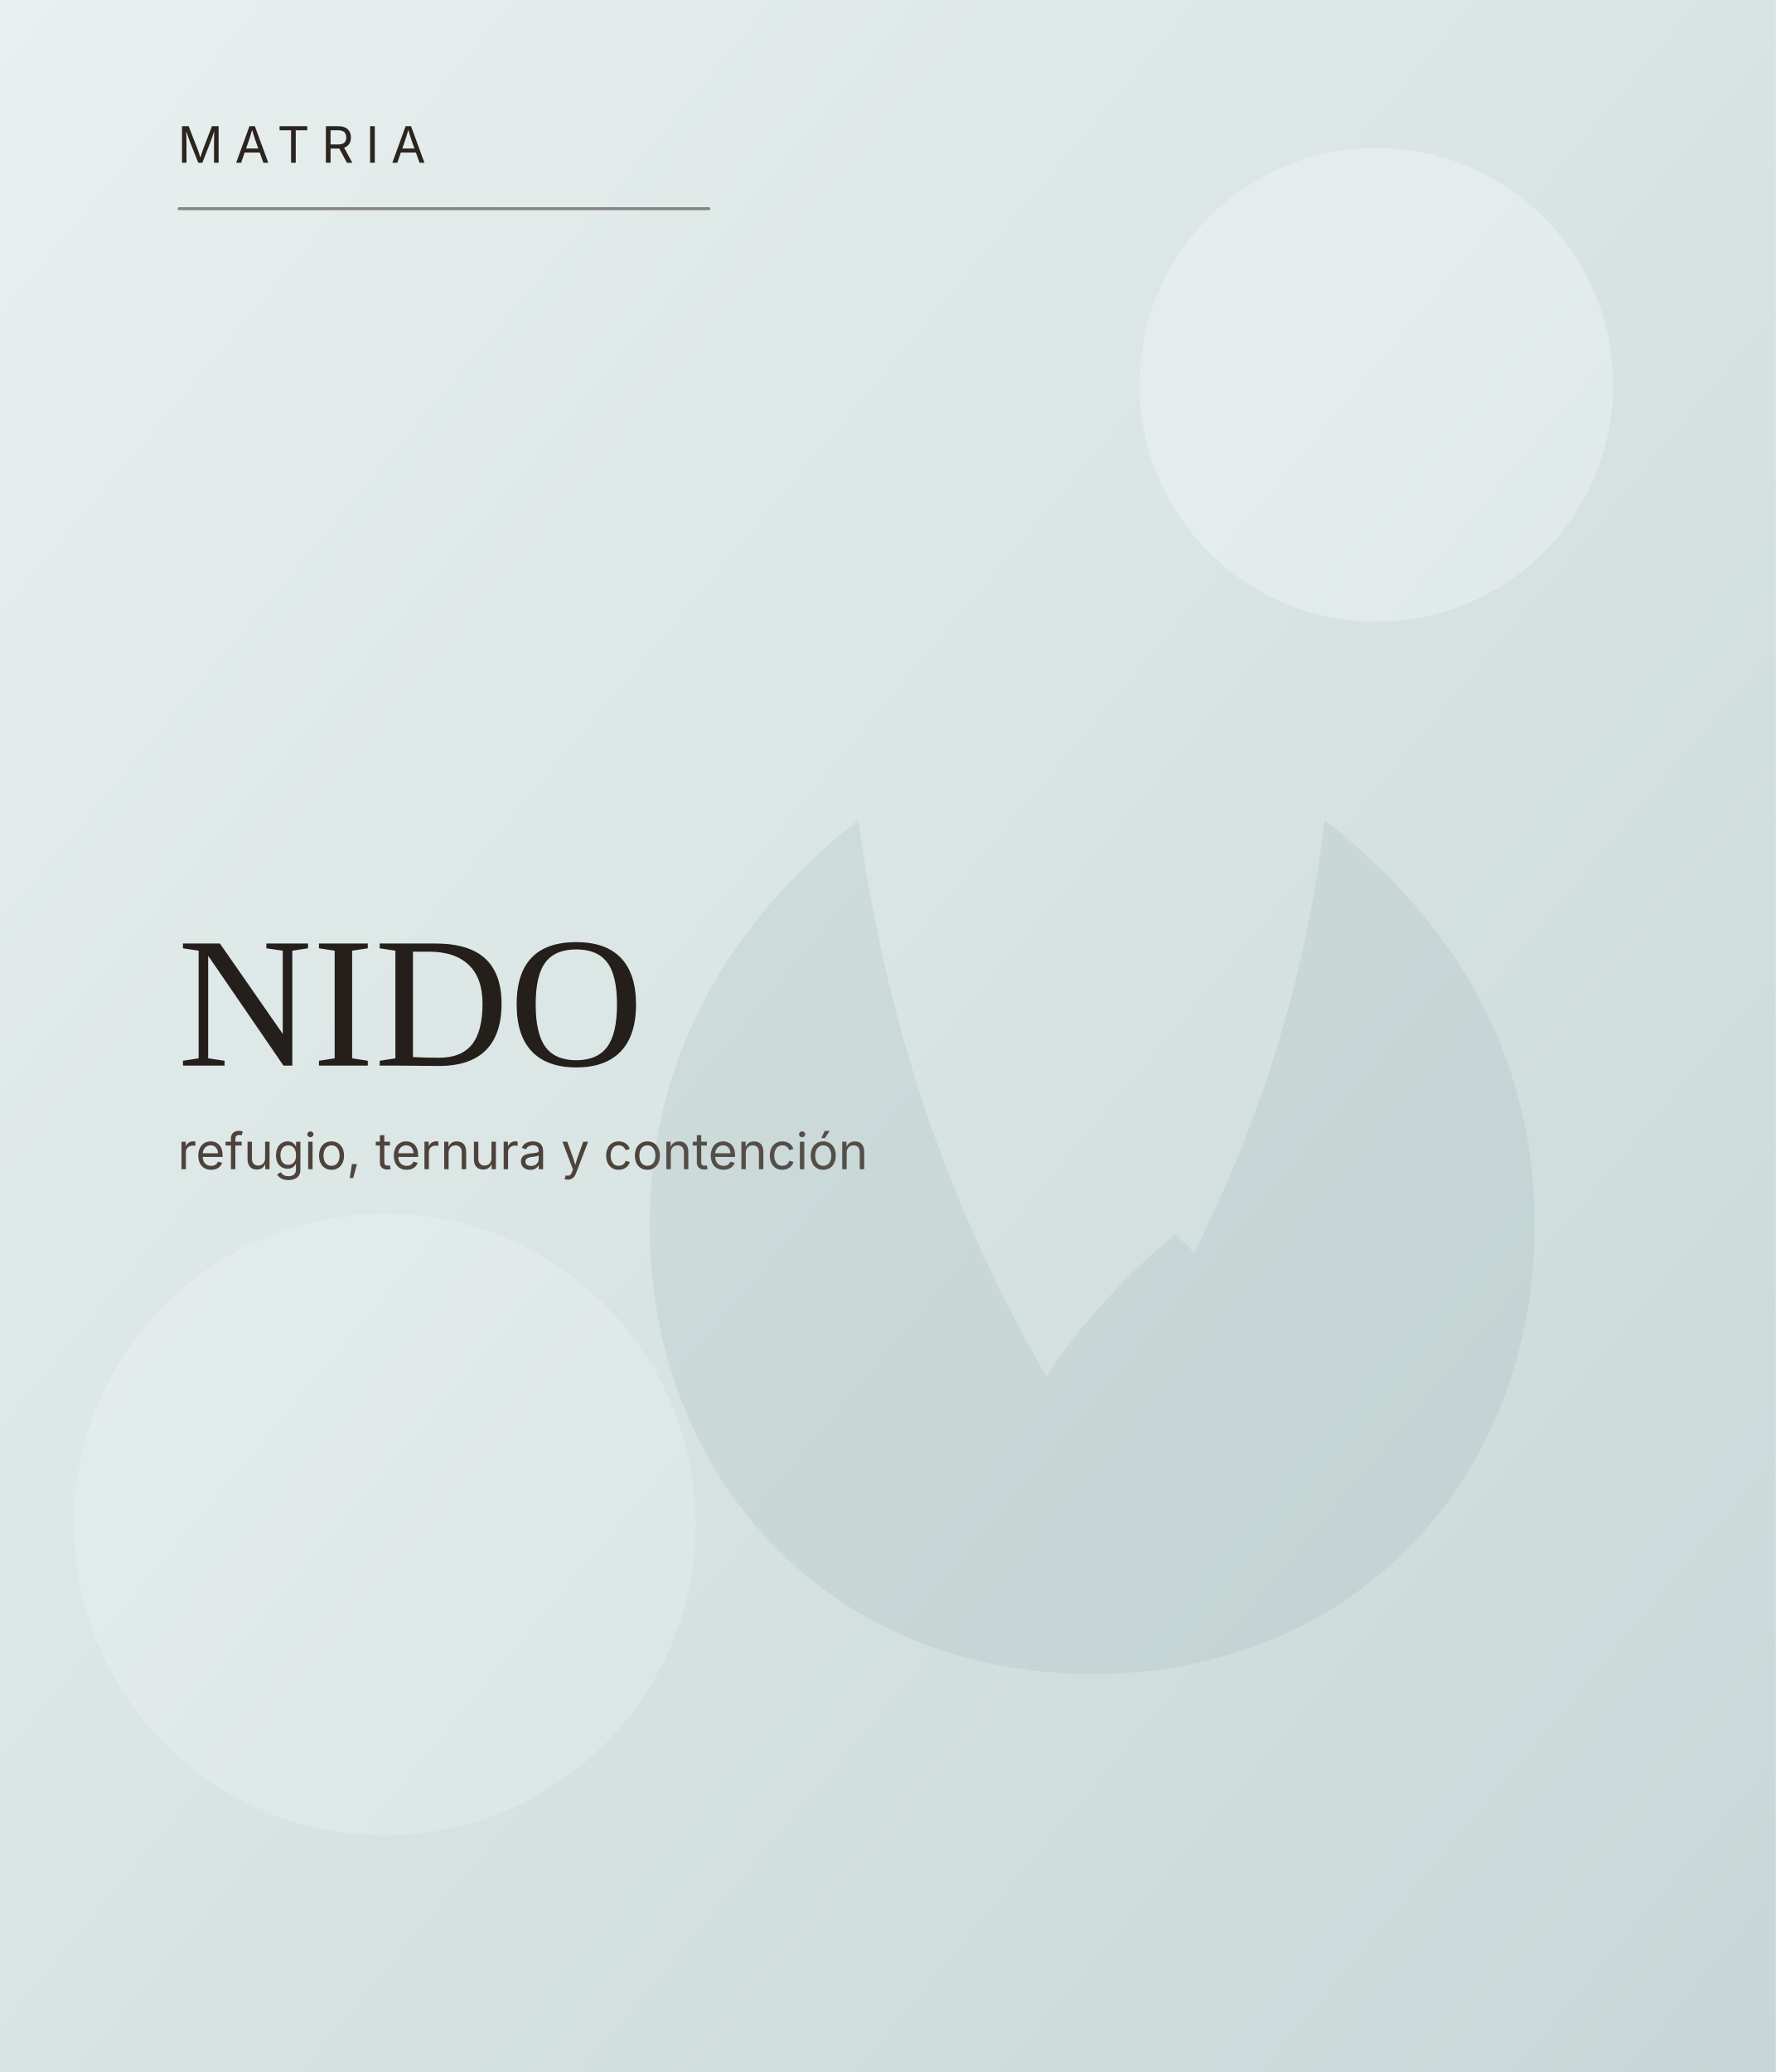
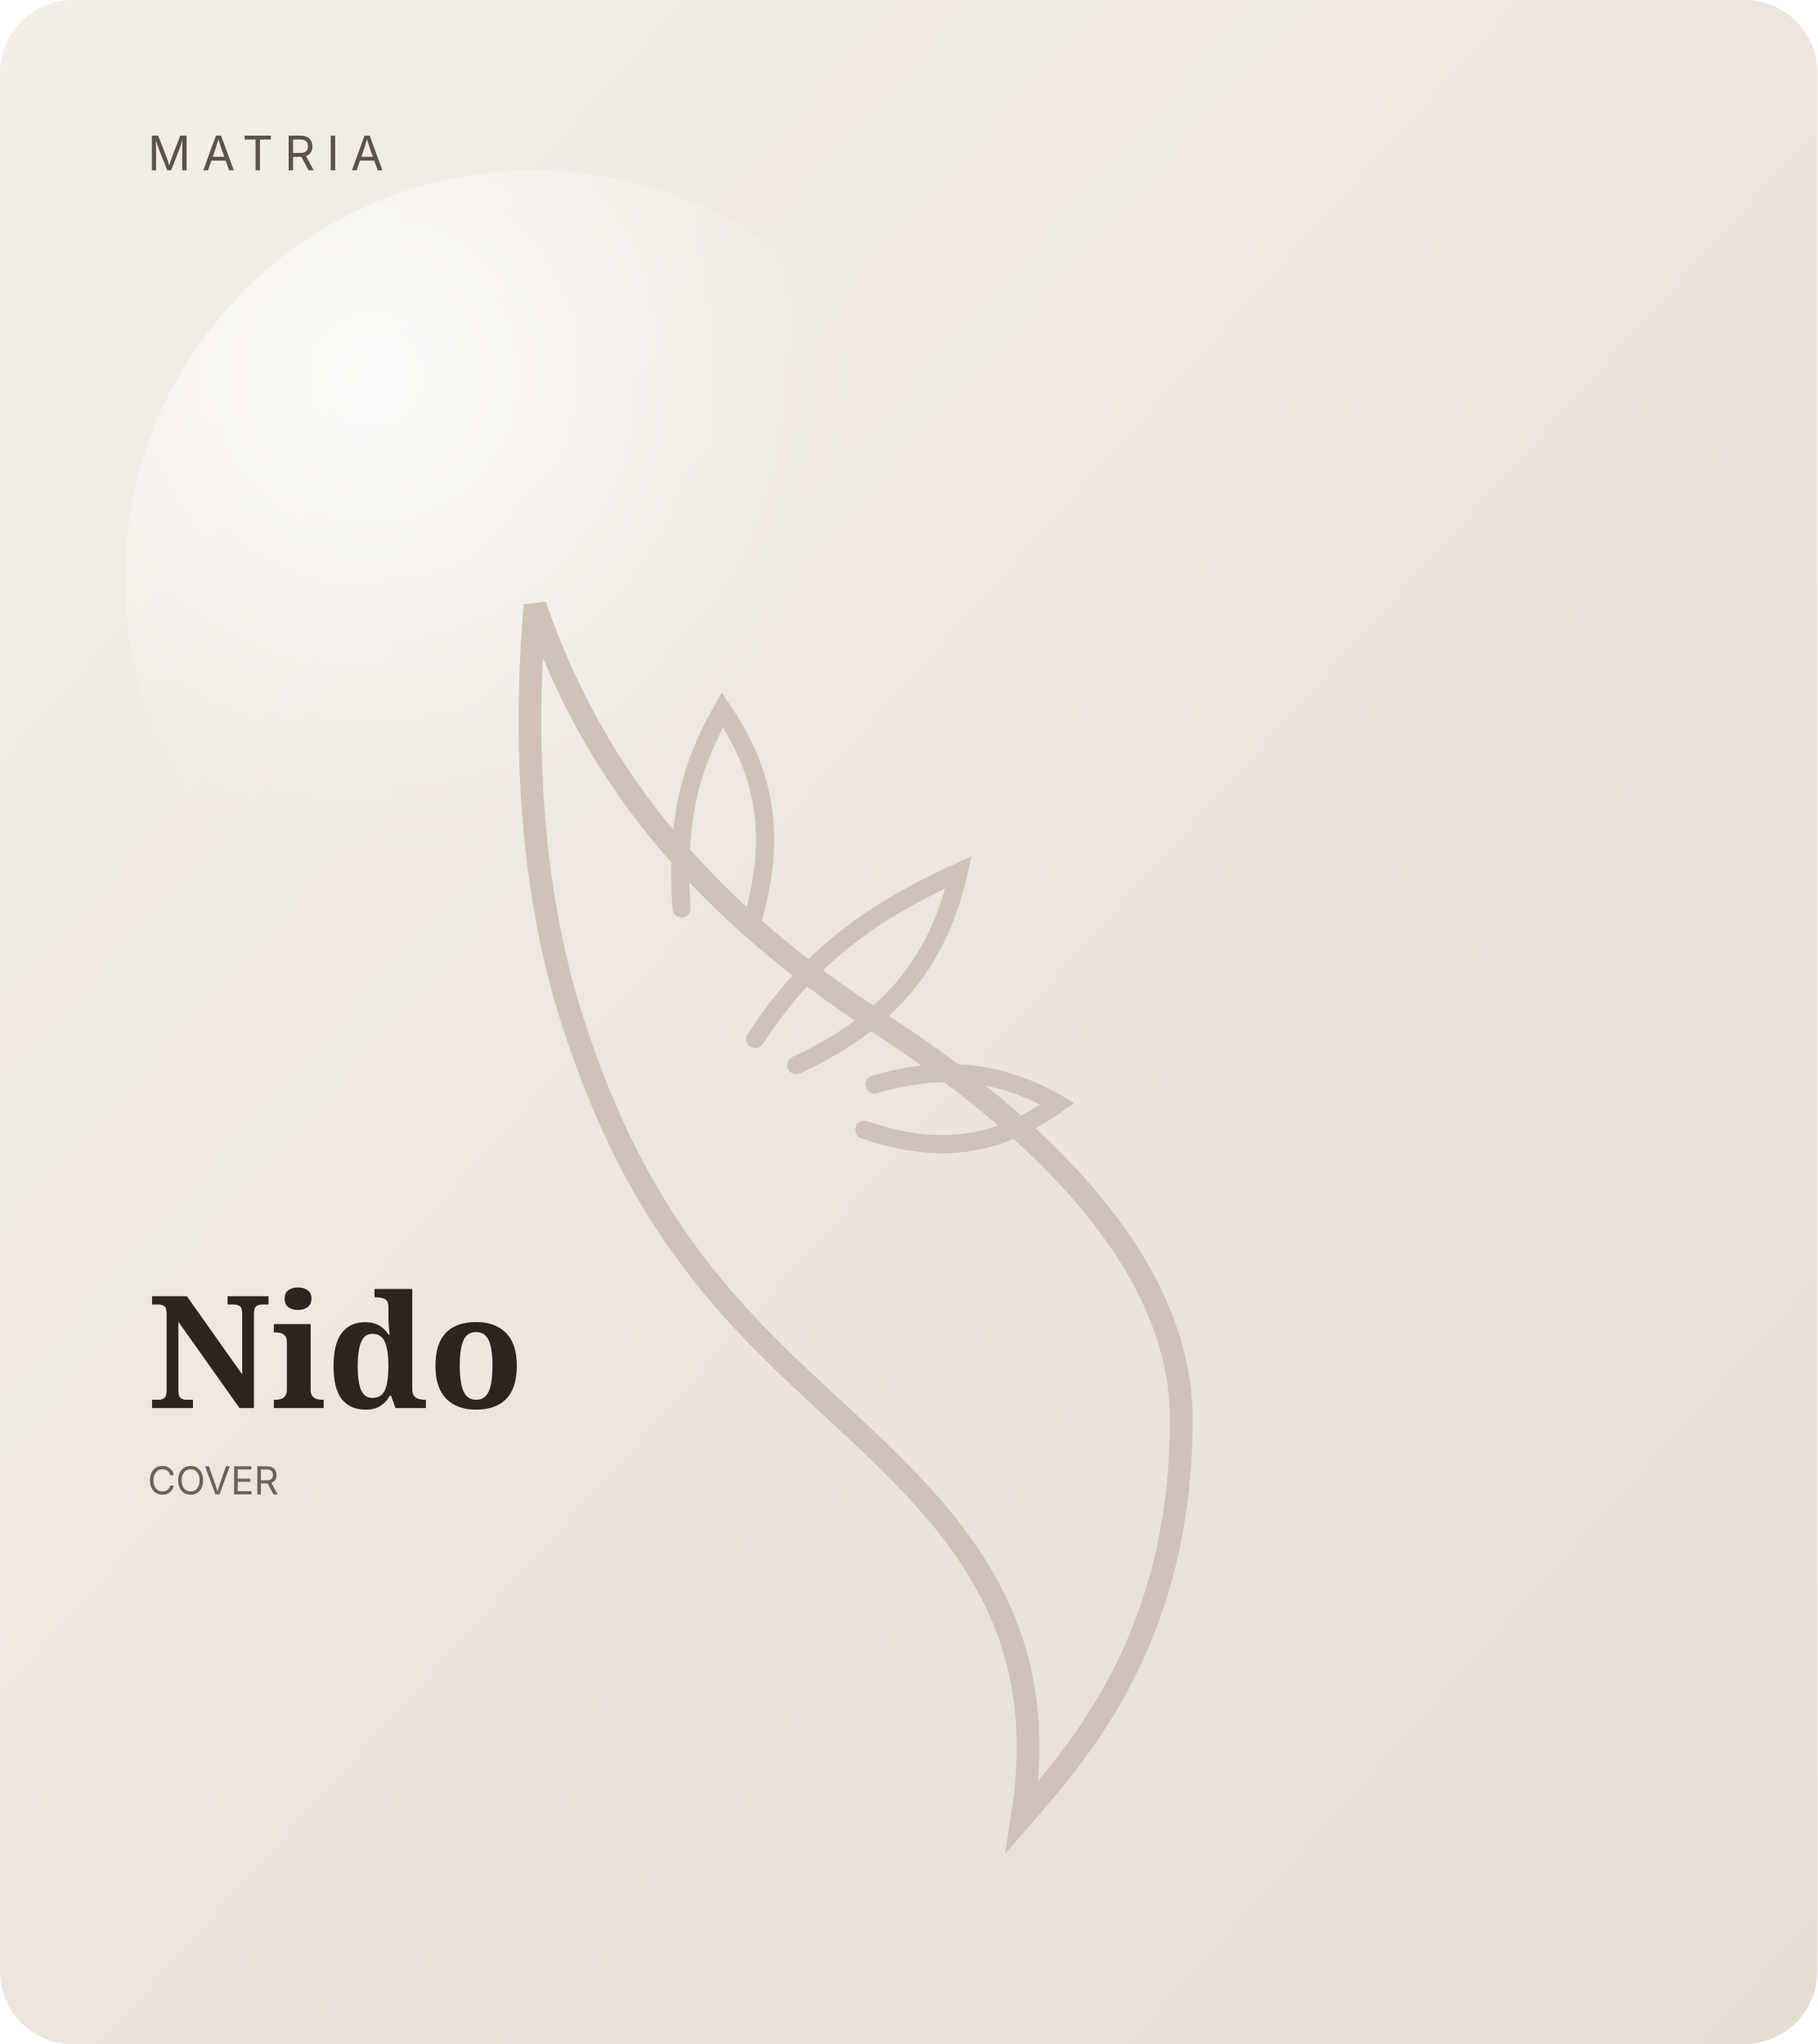
- <svg xmlns="http://www.w3.org/2000/svg" width="1200" height="1400" viewBox="0 0 1200 1400" role="img" aria-label="NIDO">
+ <svg xmlns="http://www.w3.org/2000/svg" width="1600" height="1800" viewBox="0 0 1600 1800" role="img" aria-label="Nido">
  <defs>
-     <linearGradient id="g" x1="0" y1="0" x2="1" y2="1">
-       <stop offset="0%" stop-color="#e9f0ef" />
-       <stop offset="100%" stop-color="#c7d7d7" />
+     <linearGradient id="g" x1="0" x2="1" y1="0" y2="1">
+       <stop offset="0%" stop-color="#f3efe8" />
+       <stop offset="100%" stop-color="#e6ddd3" />
    </linearGradient>
+     <radialGradient id="r" cx="30%" cy="25%" r="60%">
+       <stop offset="0%" stop-color="#ffffff" stop-opacity="0.75" />
+       <stop offset="100%" stop-color="#ffffff" stop-opacity="0" />
+     </radialGradient>
  </defs>
-   <rect width="1200" height="1400" fill="url(#g)" />
-   <circle cx="930" cy="260" r="160" fill="rgba(255,255,255,0.28)" />
-   <circle cx="260" cy="1030" r="210" fill="rgba(255,255,255,0.18)" />
-   <rect x="120" y="140" width="360" height="2" rx="1" fill="#3a312a" opacity="0.55" />
-   <text x="120" y="110" font-family="Inter, Arial, sans-serif" font-size="34" letter-spacing="8" fill="#2b241f">MATRIA</text>
-   <text x="120" y="720" font-family="Georgia, 'Times New Roman', serif" font-size="126" fill="#241f1a">NIDO</text>
-   <text x="120" y="790" font-family="Inter, Arial, sans-serif" font-size="34" fill="#4d433b">refugio, ternura y contención</text>
-   <path d="M760 930c75-120 120-245 135-376 92 72 142 163 142 274 0 168-119 303-299 303s-299-135-299-303c0-110 50-202 141-274 18 134 59 258 127 376 24-36 53-68 87-96 30 27 54 60 66 96Z" fill="#7f9a97" opacity="0.14" />
+   <rect width="1600" height="1800" rx="64" fill="url(#g)" />
+   <circle cx="470" cy="510" r="360" fill="url(#r)" />
+   <path d="M1040 1250c0 190-88 290-140 350 18-114-11-201-95-290-102-109-223-172-299-405-31-93-48-217-35-372 55 160 157 272 300 366 144 93 269 214 269 351Z" fill="none" stroke="#cfc3b8" stroke-width="20" stroke-linecap="round" />
+   <path d="M665 915c52-81 116-118 179-147-17 74-56 130-143 170" fill="none" stroke="#cfc3b8" stroke-width="16" stroke-linecap="round" />
+   <path d="M600 800c-5-76 7-124 36-175 39 58 47 112 27 184" fill="none" stroke="#cfc3b8" stroke-width="16" stroke-linecap="round" />
+   <path d="M770 955c58-17 109-13 161 17-52 37-102 46-170 23" fill="none" stroke="#cfc3b8" stroke-width="16" stroke-linecap="round" />
+   <text x="130" y="150" fill="#5b534b" font-family="Inter, Arial, sans-serif" font-size="42" letter-spacing="10">MATRIA</text>
+   <text x="130" y="1240" fill="#2b241f" font-family="'Cormorant Garamond', Georgia, serif" font-size="138" font-weight="600">Nido</text>
+   <text x="130" y="1316" fill="#6b6259" font-family="Inter, Arial, sans-serif" font-size="34">COVER</text>
</svg>
